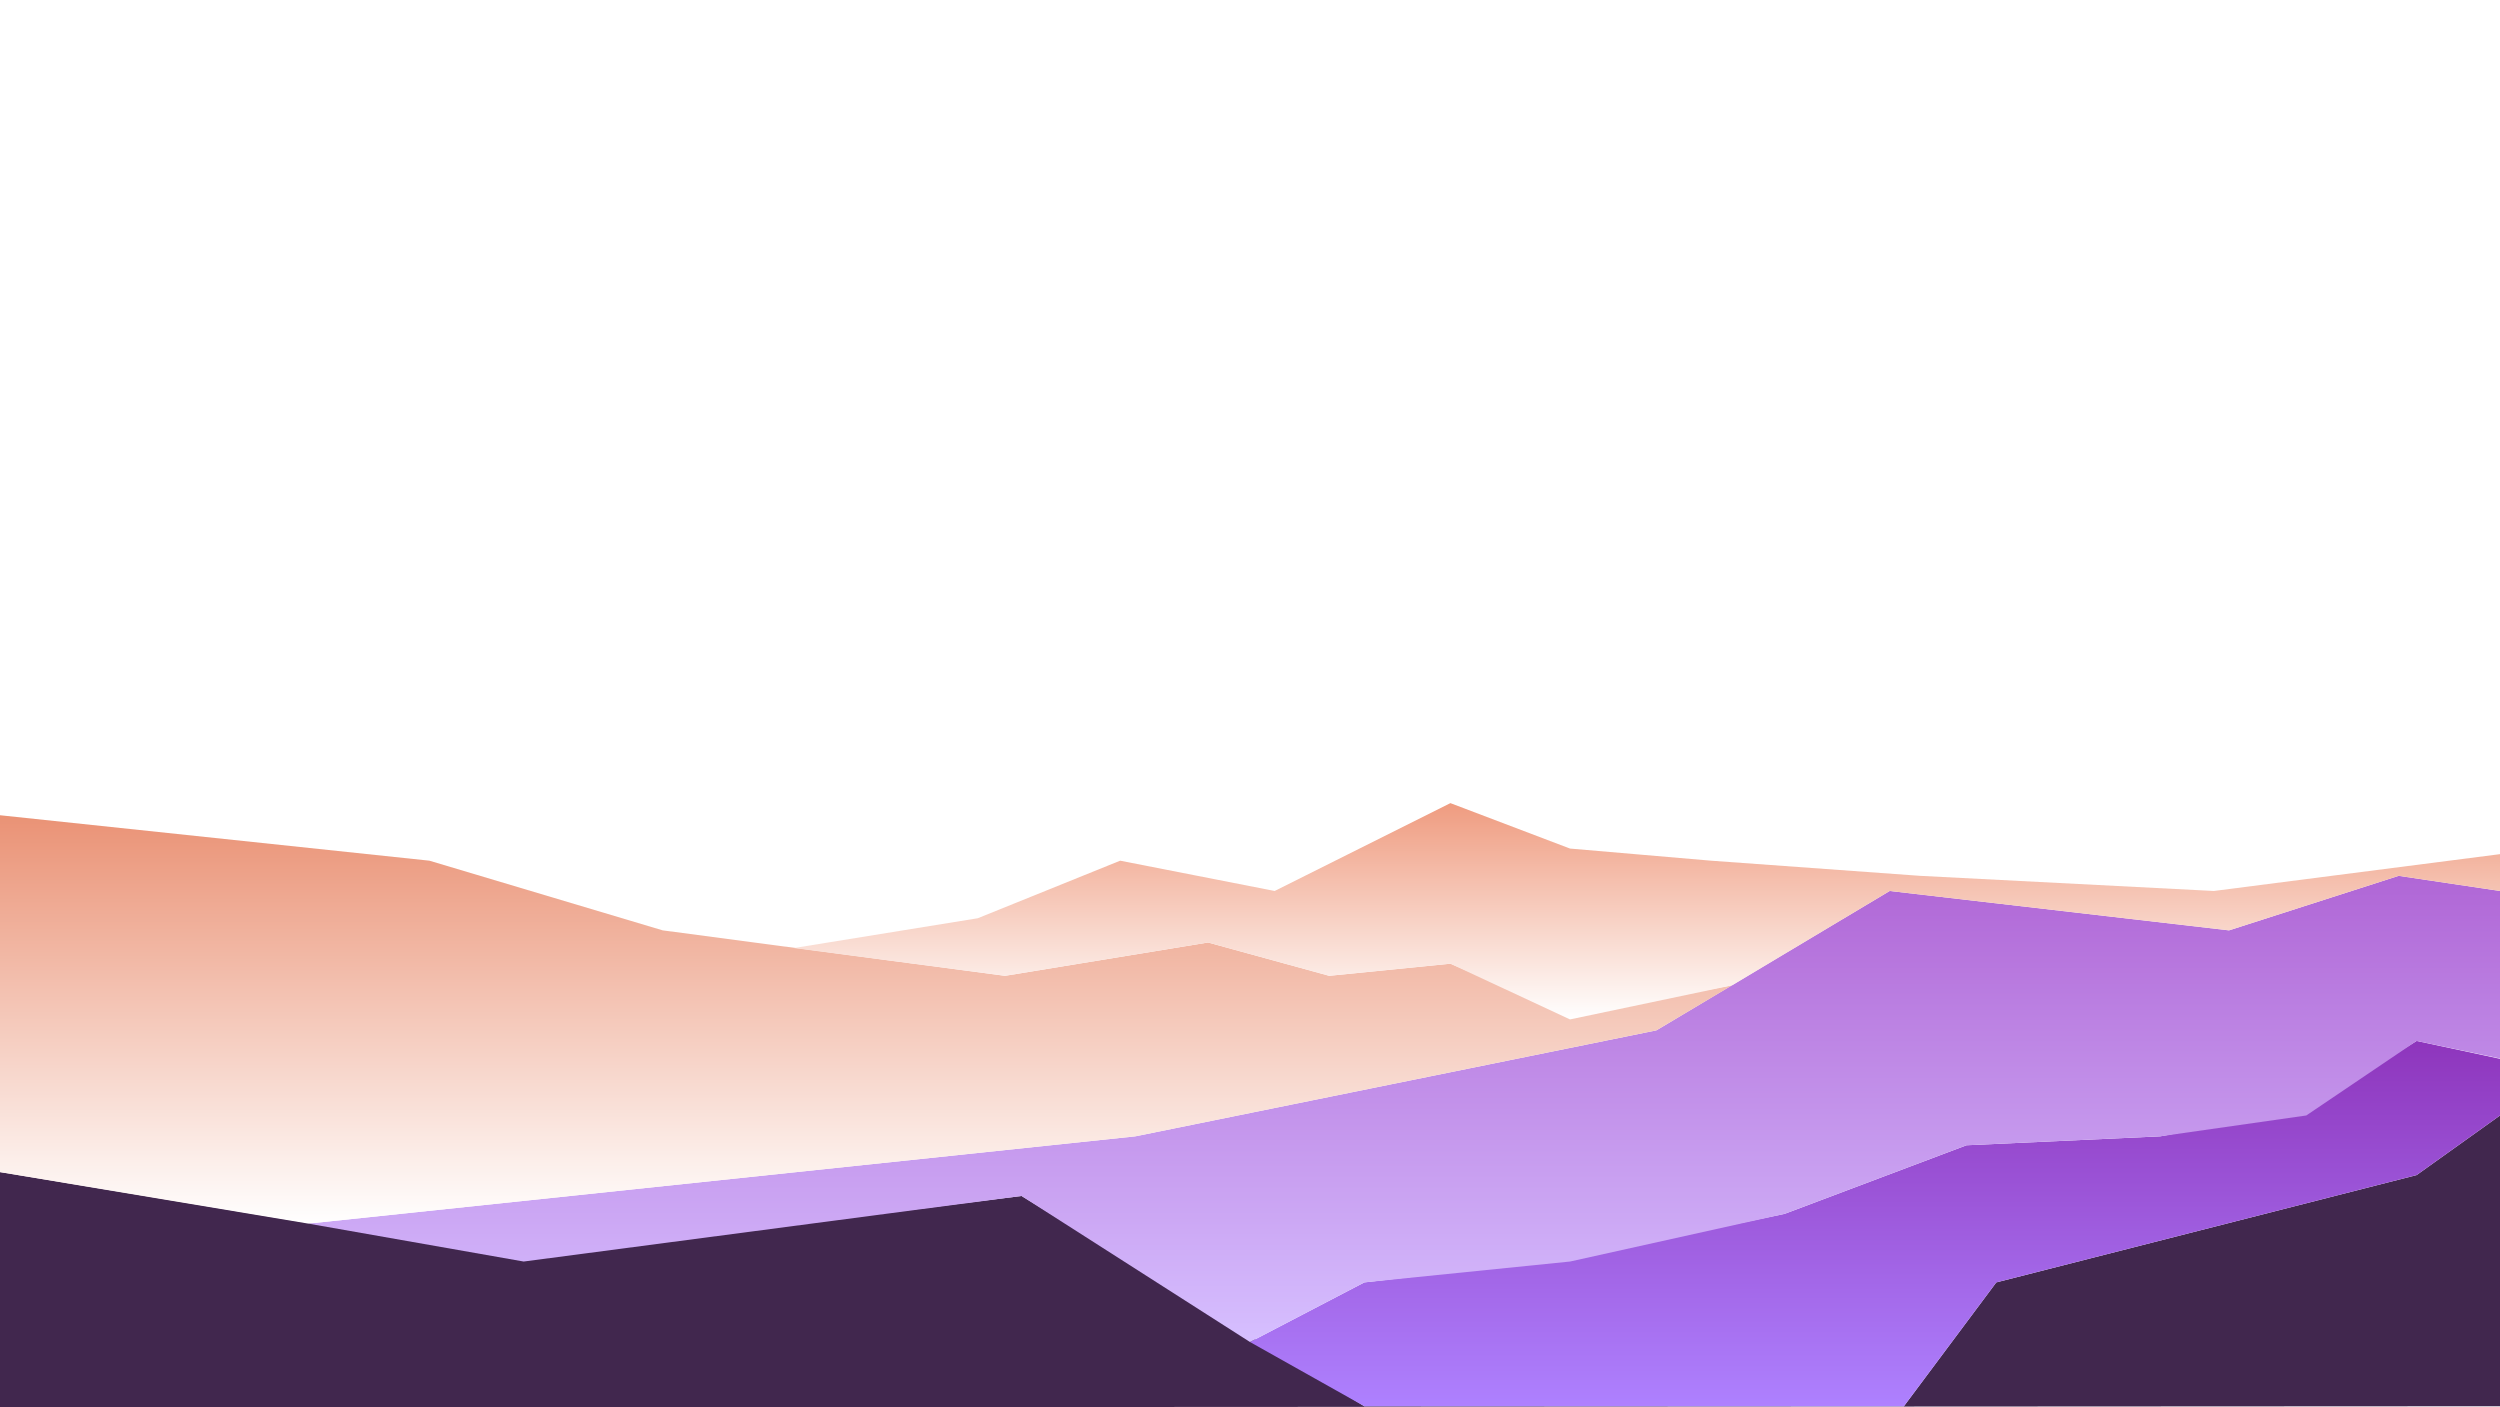
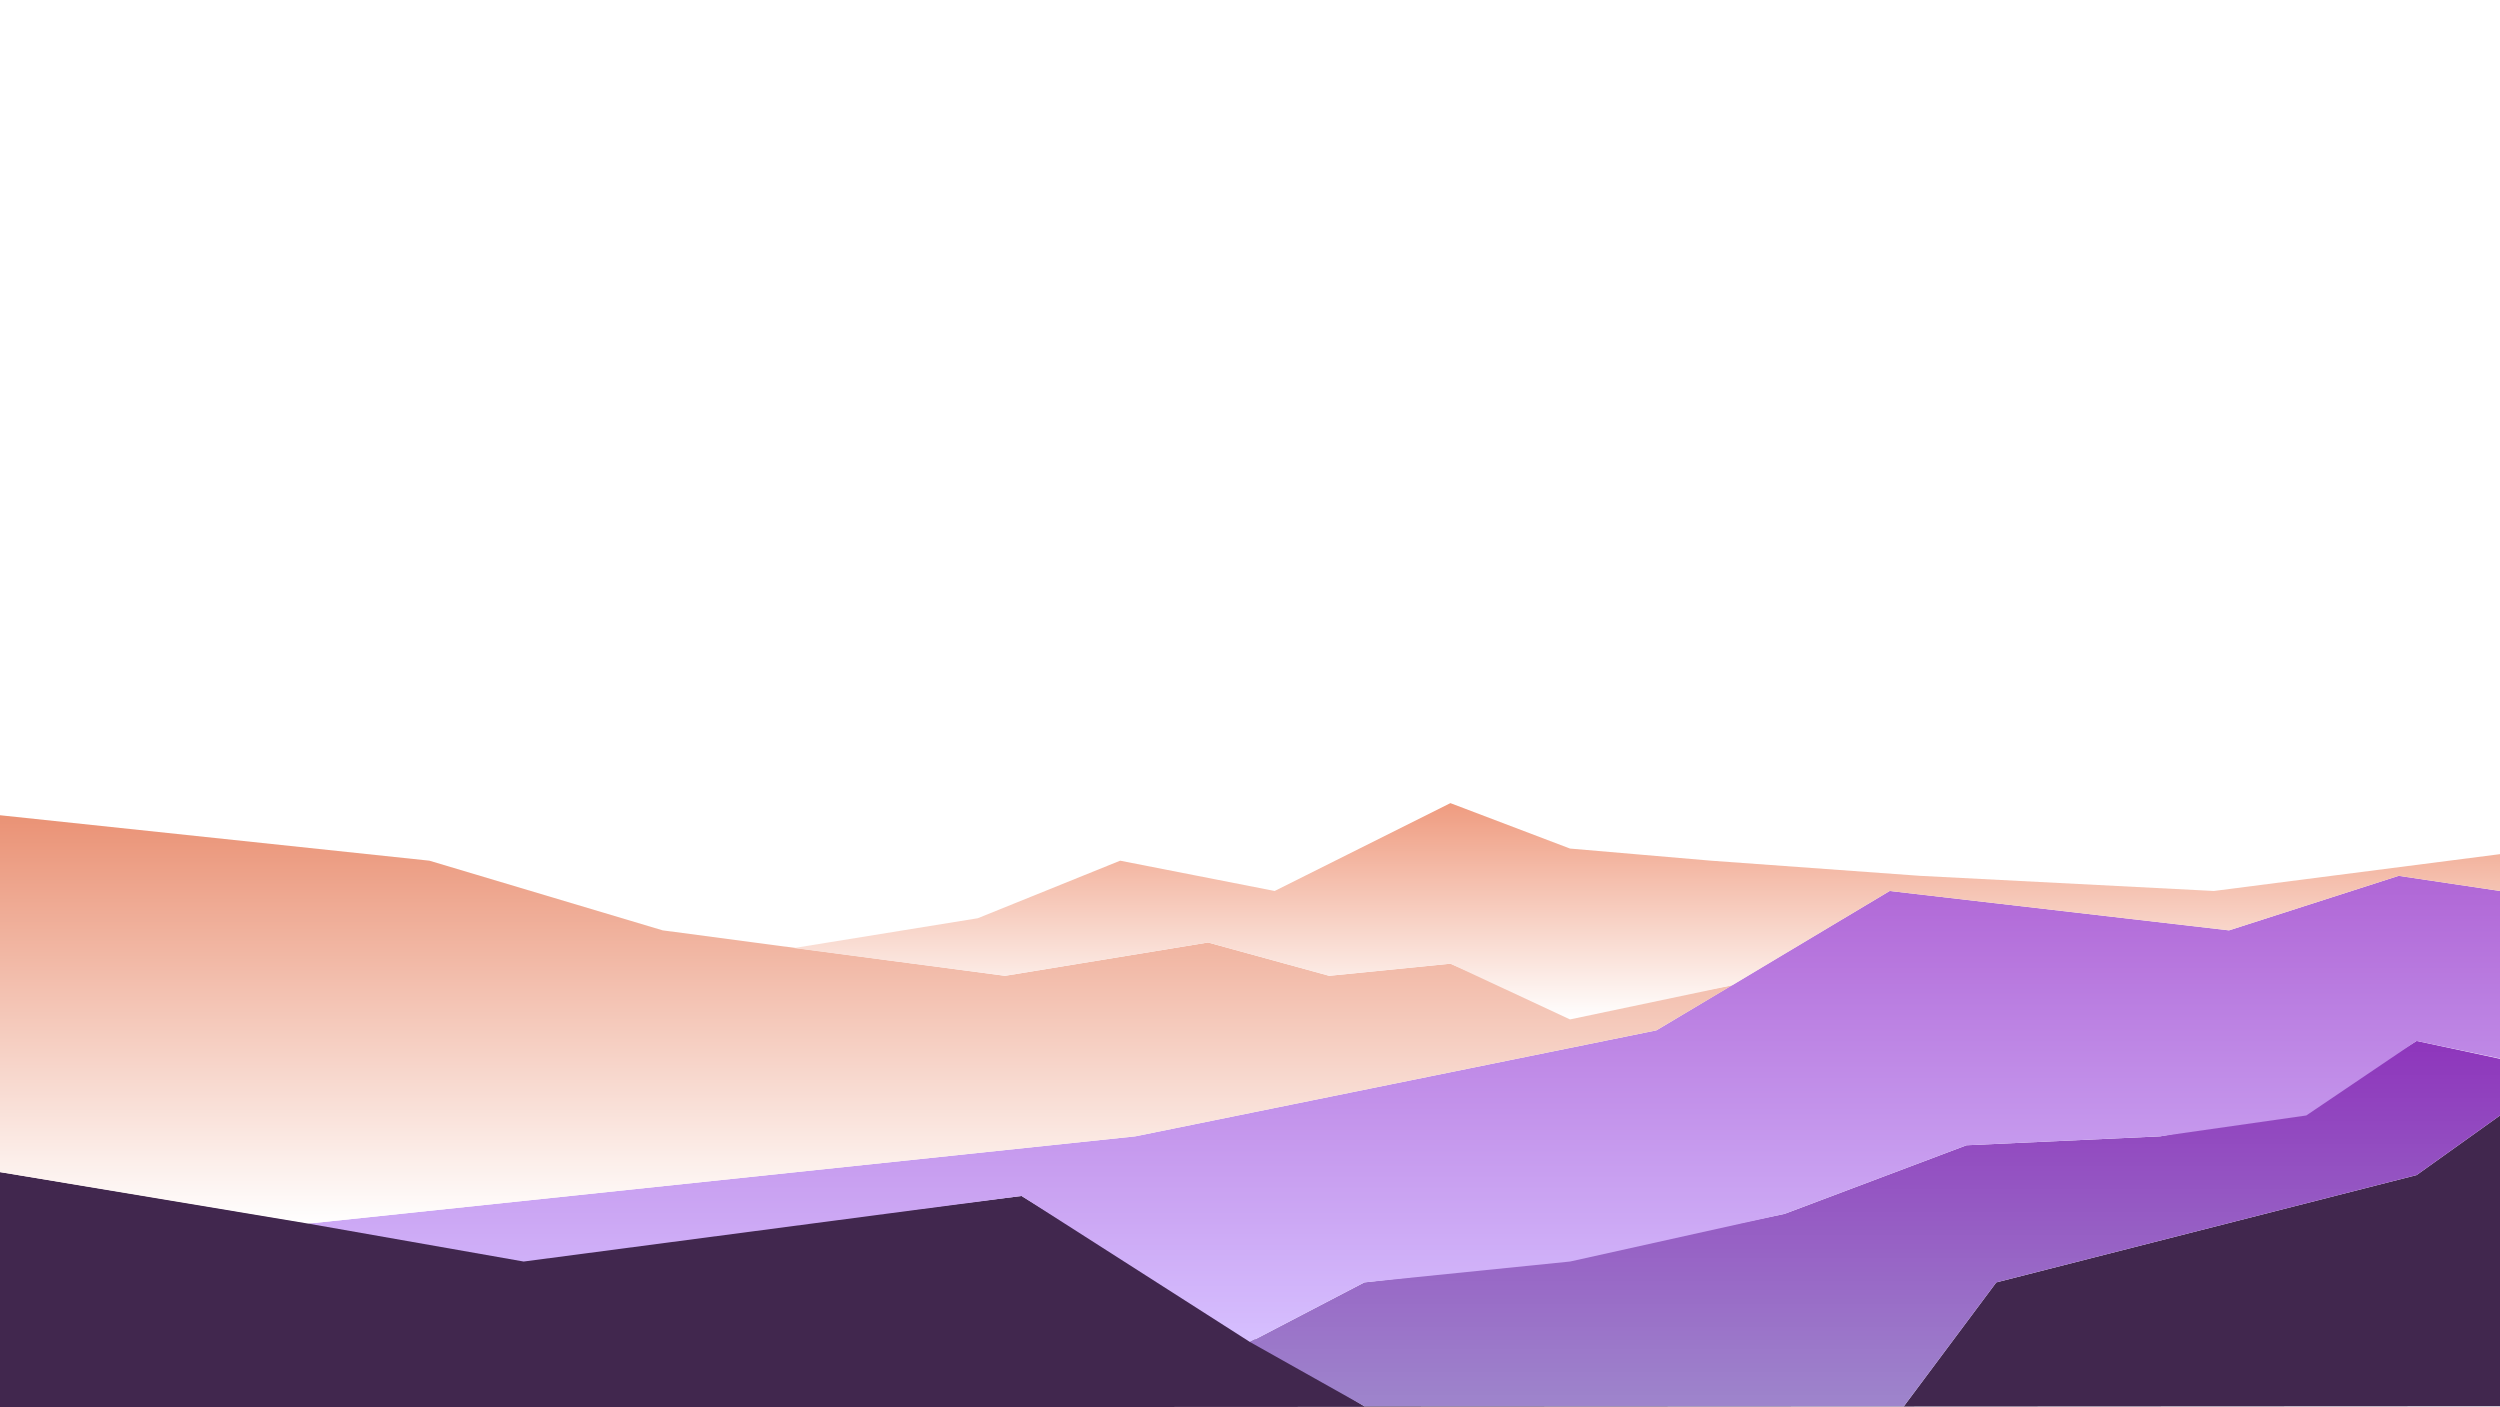
<svg xmlns="http://www.w3.org/2000/svg" id="ei9o53GHUwY1" viewBox="0 0 1920 1080" shape-rendering="geometricPrecision" text-rendering="geometricPrecision" project-id="3e3510bfe6fd4c028dff9f1ea54f5df0" export-id="8e3096592363411f93d5d8015ad3100f" cached="false">
  <defs>
    <linearGradient id="ei9o53GHUwY3-fill" x1="0.937" y1="0" x2="0.937" y2="1" spreadMethod="pad" gradientUnits="objectBoundingBox" gradientTransform="translate(0 0)">
      <stop id="ei9o53GHUwY3-fill-0" offset="0%" stop-color="#8e35bc" />
-       <stop id="ei9o53GHUwY3-fill-1" offset="100%" stop-color="#ae81ff" />
+       <stop id="ei9o53GHUwY3-fill-1" offset="100%" stop-color="#9e85cc" />
    </linearGradient>
    <linearGradient id="ei9o53GHUwY4-fill" x1="0.5" y1="0" x2="0.5" y2="1" spreadMethod="pad" gradientUnits="objectBoundingBox" gradientTransform="translate(0 0)">
      <stop id="ei9o53GHUwY4-fill-0" offset="0%" stop-color="#b066d6" />
      <stop id="ei9o53GHUwY4-fill-1" offset="100%" stop-color="#d6bfff" />
    </linearGradient>
    <linearGradient id="ei9o53GHUwY5-fill" x1="0.178" y1="0" x2="0.178" y2="1" spreadMethod="pad" gradientUnits="objectBoundingBox" gradientTransform="translate(0 0)">
      <stop id="ei9o53GHUwY5-fill-0" offset="0%" stop-color="#ea9275" />
      <stop id="ei9o53GHUwY5-fill-1" offset="100%" stop-color="#fff" />
    </linearGradient>
    <linearGradient id="ei9o53GHUwY6-fill" x1="0.5" y1="-0.185" x2="0.5" y2="1" spreadMethod="pad" gradientUnits="objectBoundingBox" gradientTransform="translate(0 0)">
      <stop id="ei9o53GHUwY6-fill-0" offset="0%" stop-color="#ec8968" />
      <stop id="ei9o53GHUwY6-fill-1" offset="100%" stop-color="#fff" />
    </linearGradient>
  </defs>
  <path d="M0,900.179l402.193,66.392l382.326-48.077L1047.797,1080h414.377l70.971-95.115l322.802-82.418L1920,856.68L1920,1080L0,1081.039v-180.861Z" fill="#41274e" stroke-width="3.84" />
  <path d="M960,1030.673l87.797-45.788l157.967-18.315l164.835-34.341l139.652-52.656l148.809-6.868l112.179-20.604l84.707-52.656L1920,813.182v43.498l-64.053,45.788-322.802,82.418L1462.174,1080h-414.377L960,1030.673Z" fill="url(#ei9o53GHUwY3-fill)" stroke-width="3.84" />
  <path d="M236.712,939.723L871.916,872.706l400.202-81.404L1451.278,684.272l260.597,30.248l130.298-41.882L1920,684.272l1.283,128.911-65.337-13.736-84.707,57.234L1659.06,872.706l-148.809,6.868-139.652,52.656-164.835,36.63-157.967,16.026L960,1030.673L784.519,918.494L402.193,968.86L236.712,939.723Z" transform="translate(0 0.000001)" fill="url(#ei9o53GHUwY4-fill)" stroke-width="3.84" />
  <path d="M0,626.103l329.782,34.901l179.16,53.515l262.923,34.901l155.893-25.594l93.07,25.594l93.07-9.307l91.865,39.555l124.523-22.949-58.169,34.582L871.916,872.706L236.712,939.723L-0,900.179L0,626.103Z" transform="translate(.000002 0.000004)" fill="url(#ei9o53GHUwY5-fill)" stroke-width="3.84" />
  <path d="M609.734,728.091l141.191-22.879l109.358-44.208L978.947,684.272l134.952-67.476l91.865,34.901l108.236,9.307l160.546,11.634l225.695,11.634l219.759-28.284v28.284l-77.827-11.634-130.298,41.882-260.597-30.248-120.991,72.448-124.523,26.193-91.865-42.799-93.07,9.307-93.07-25.594-155.893,25.594-162.132-21.33Z" transform="translate(.000002 0.000003)" fill="url(#ei9o53GHUwY6-fill)" stroke-width="3.84" />
</svg>
